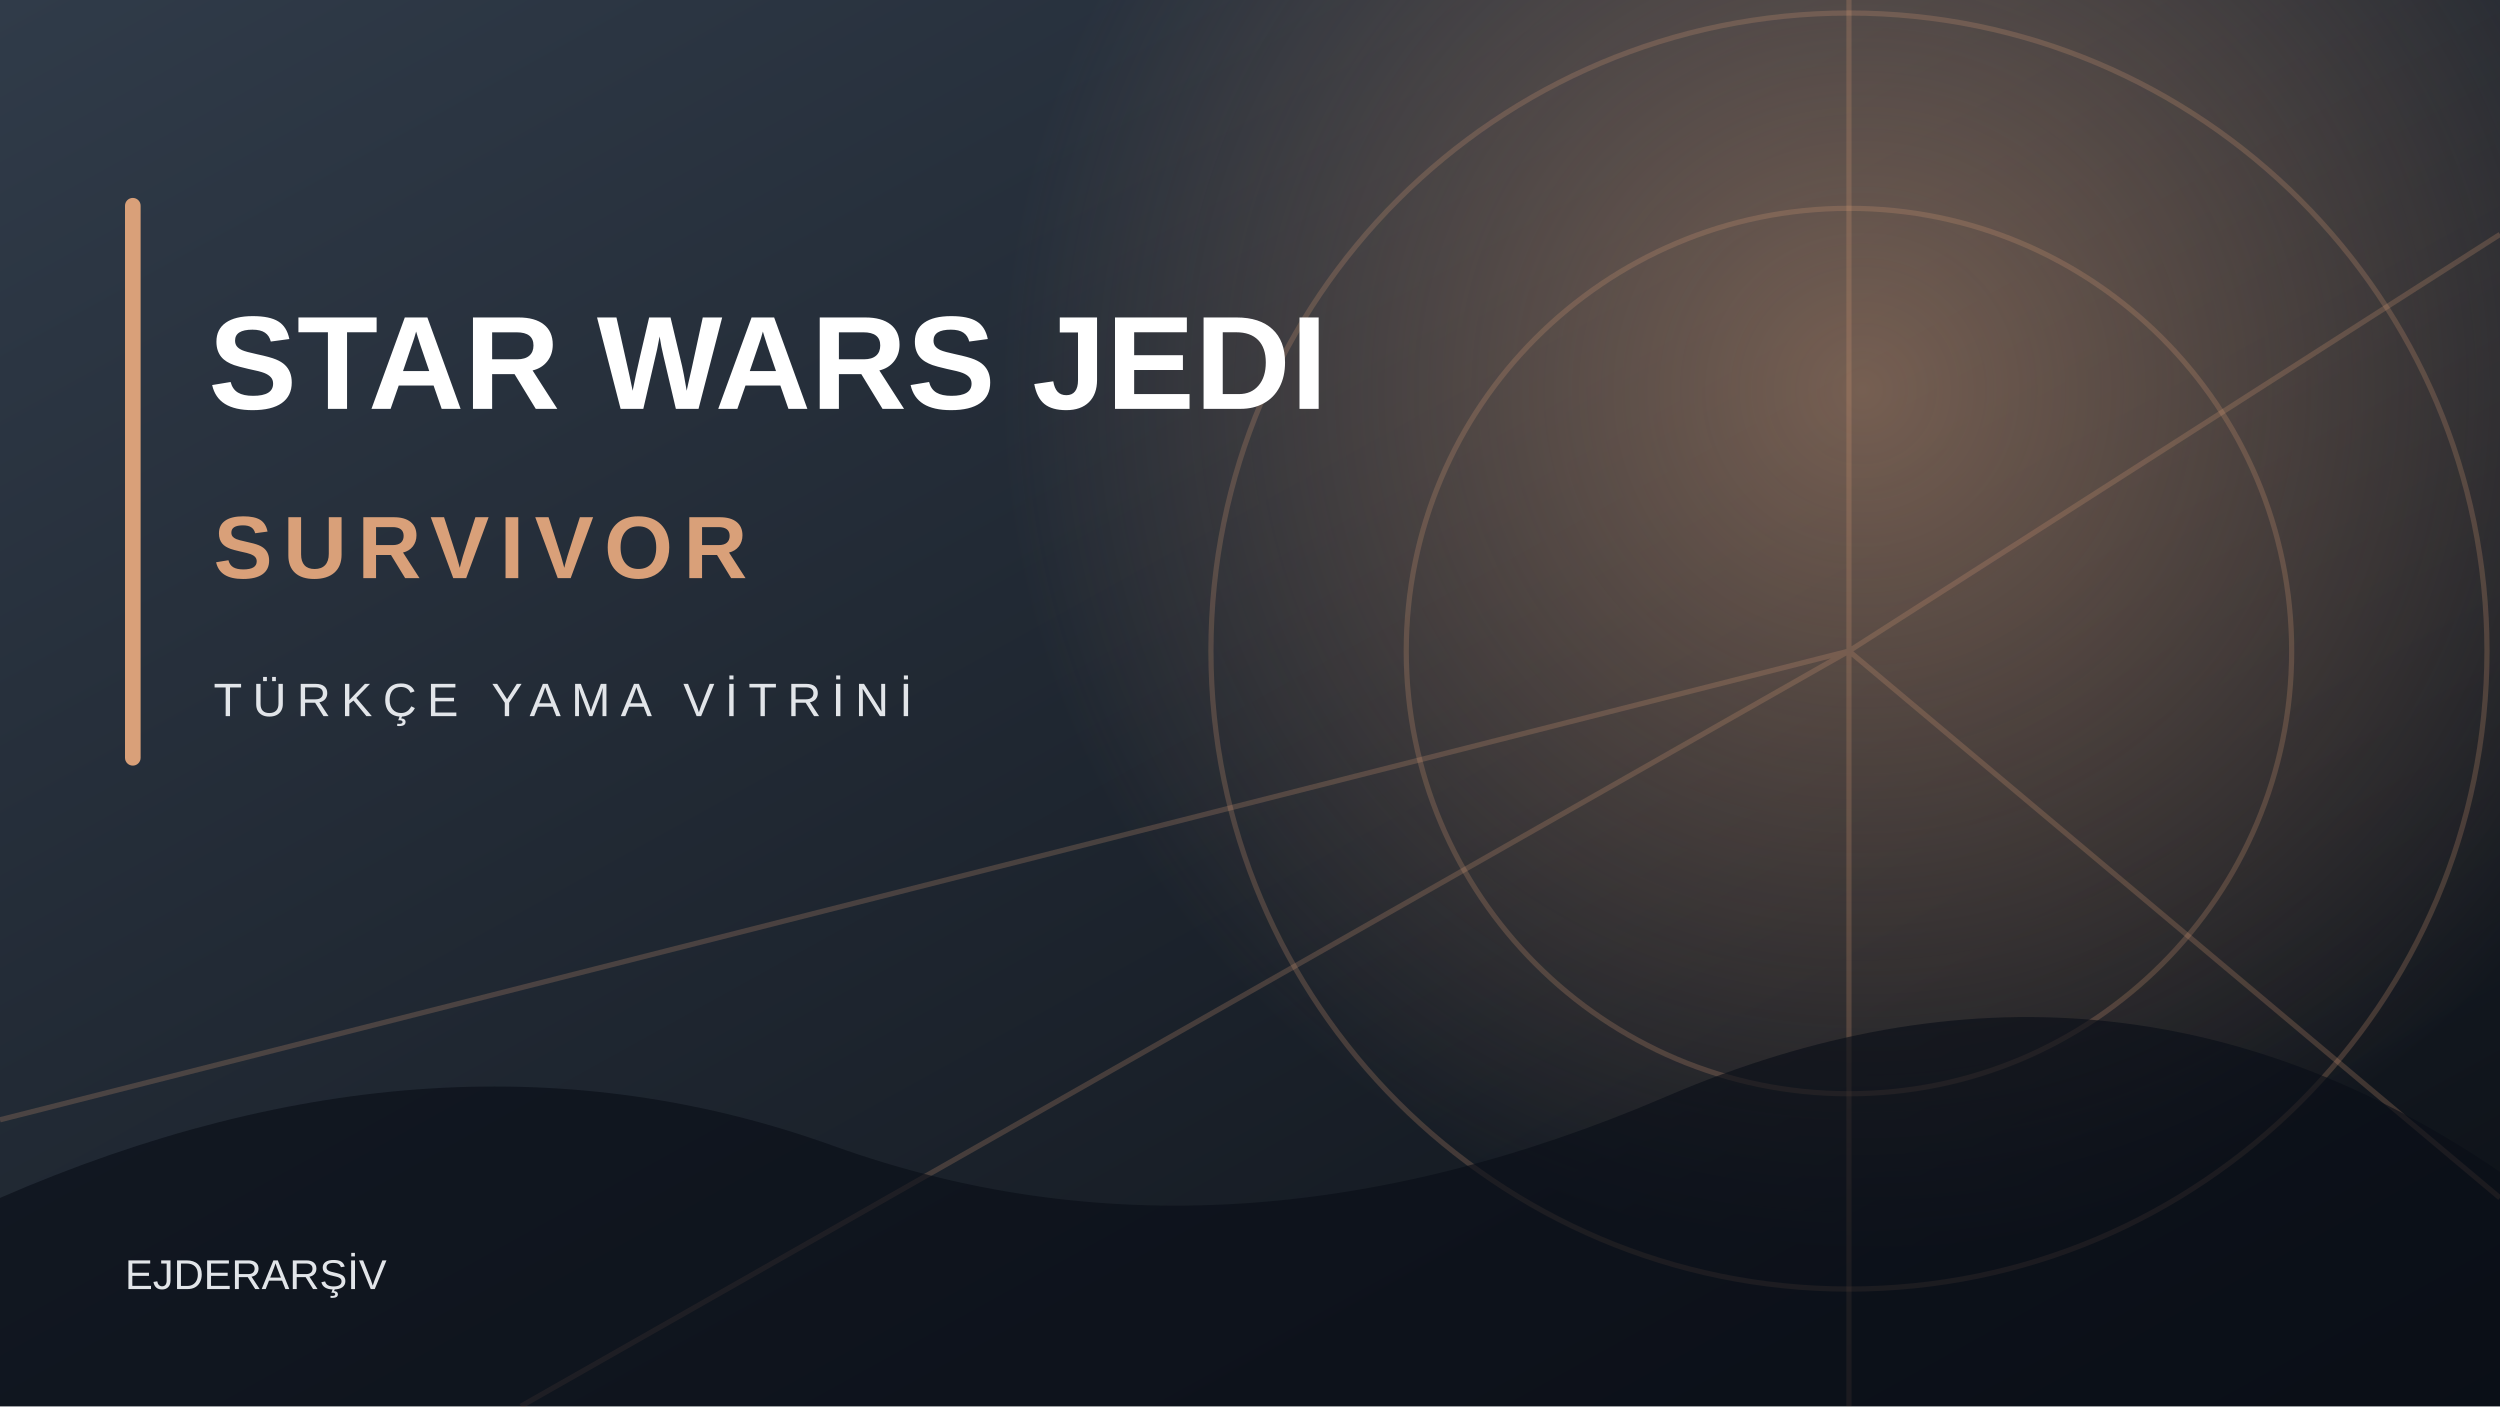
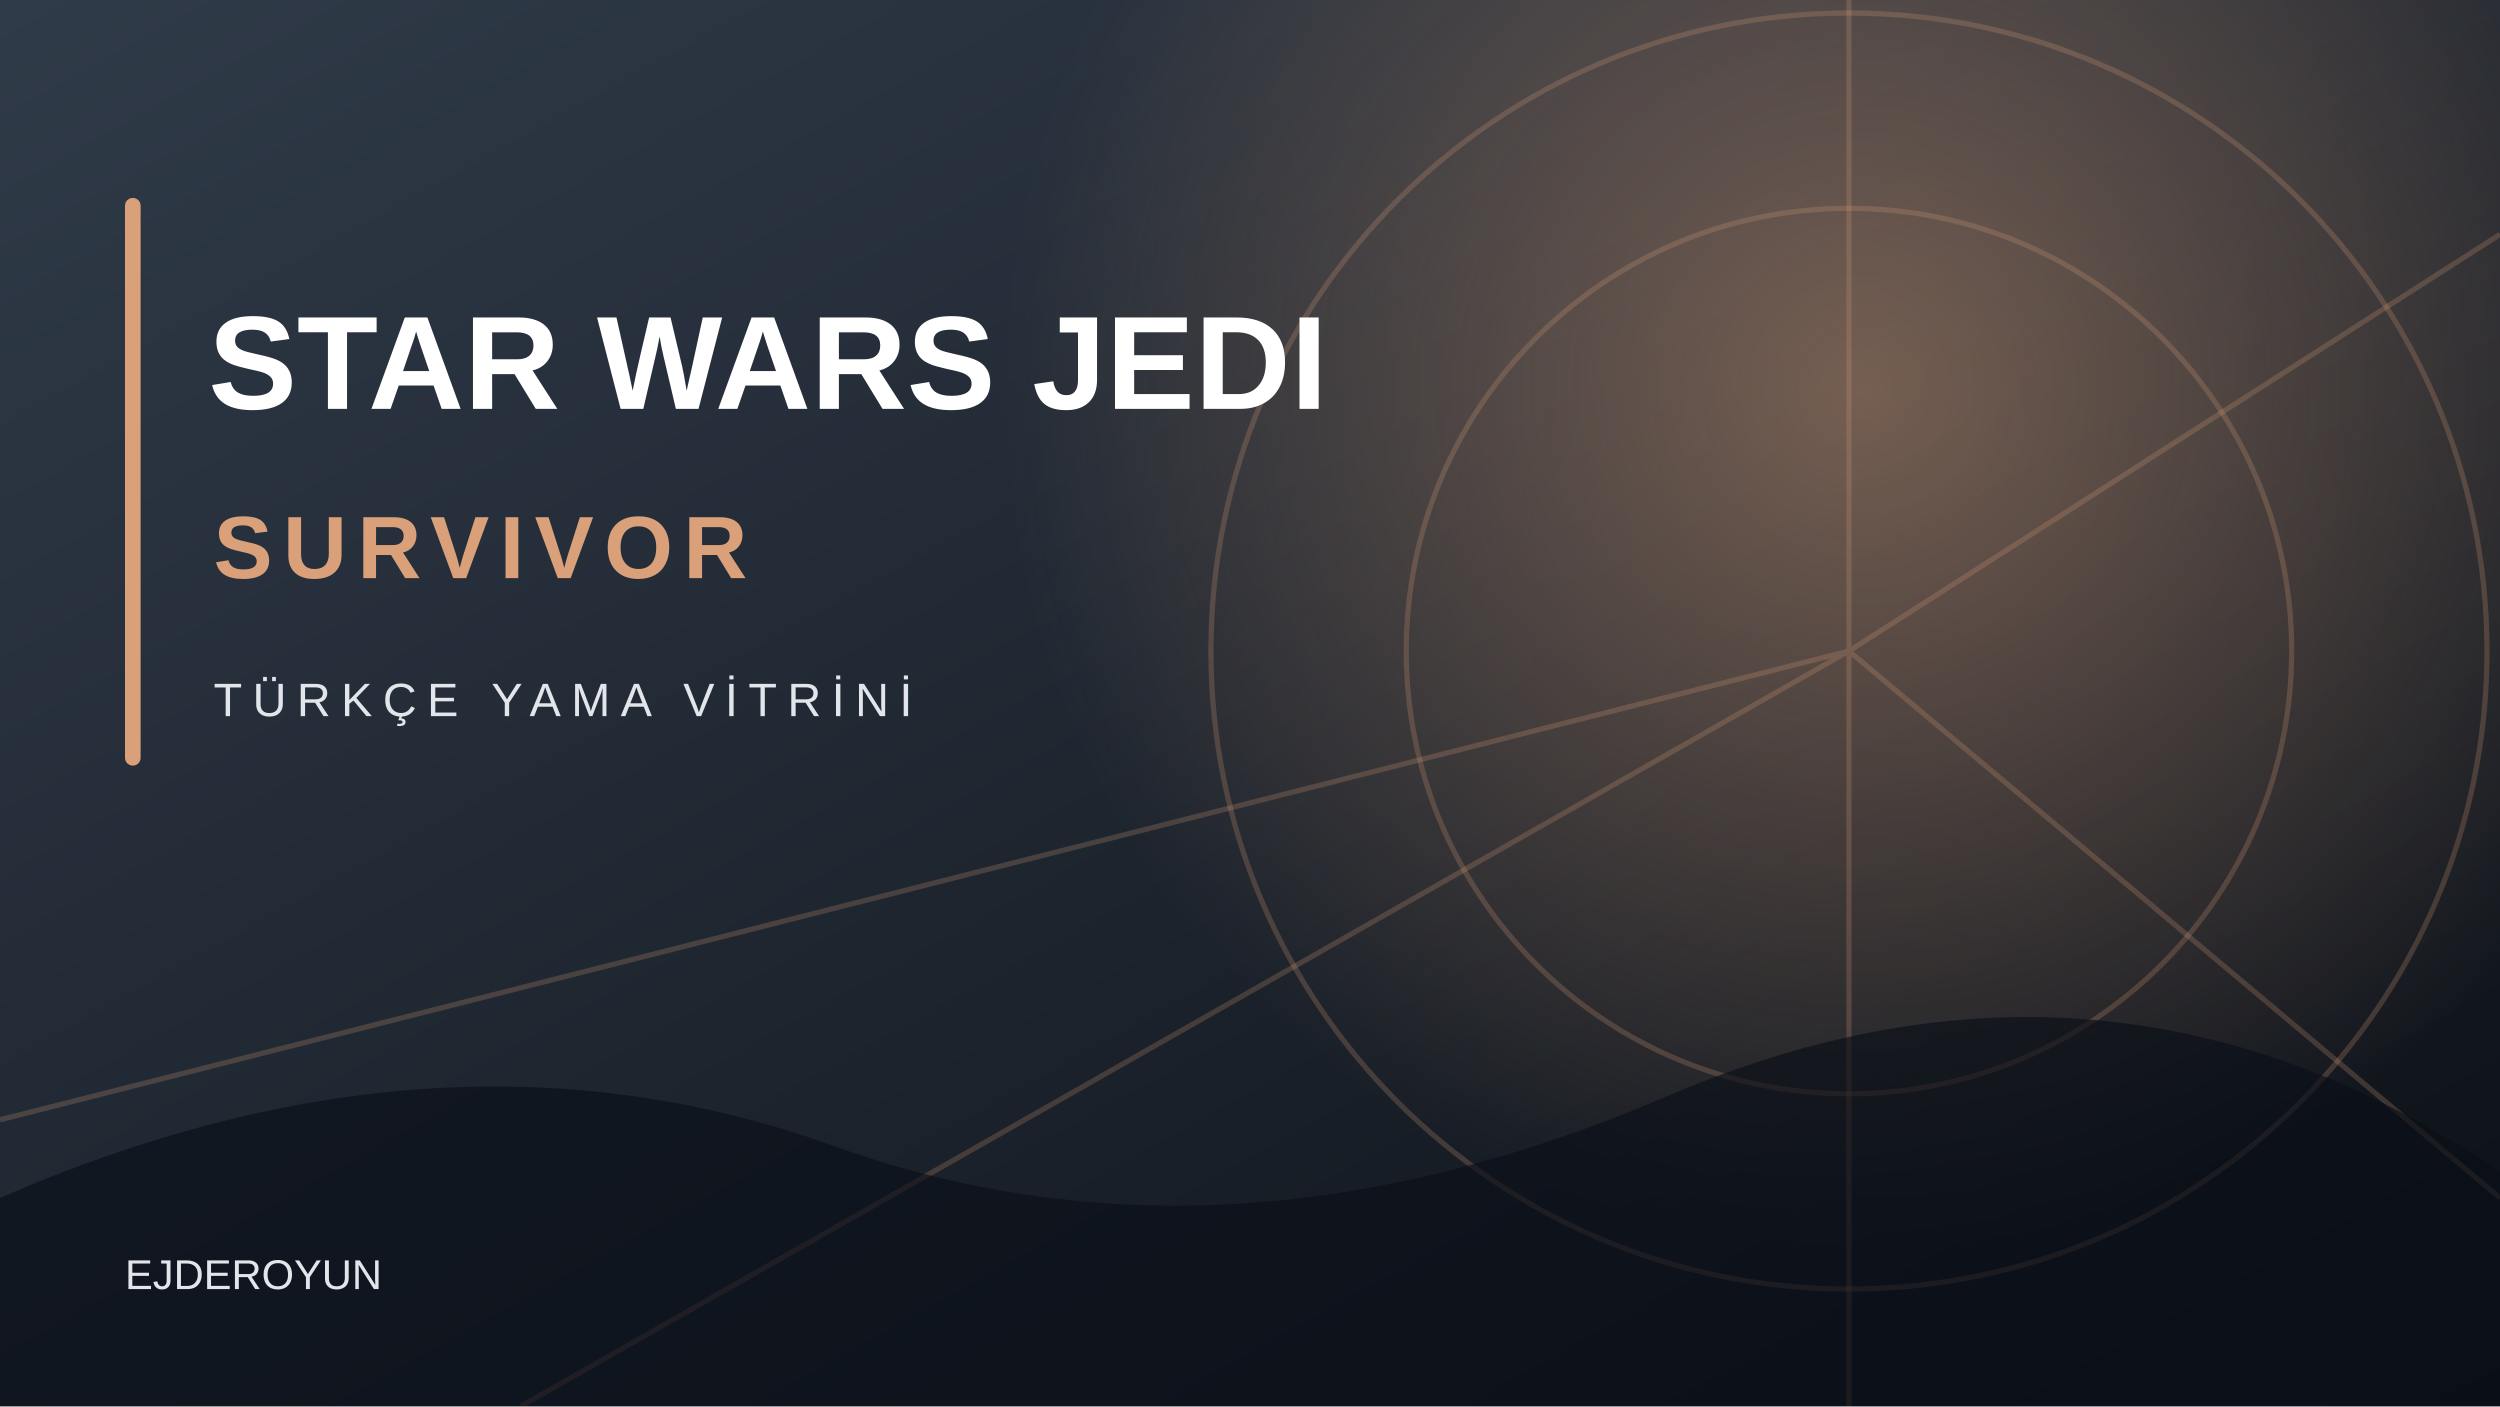
<svg xmlns="http://www.w3.org/2000/svg" viewBox="0 0 960 540" role="img" aria-label="Star Wars Jedi: Survivor temalı vitrin çizimi">
  <defs>
    <linearGradient id="b" x2="1" y2="1">
      <stop stop-color="#303b49" />
      <stop offset="1" stop-color="#0c1016" />
    </linearGradient>
    <radialGradient id="l">
      <stop stop-color="#d9a079" stop-opacity=".47" />
      <stop offset="1" stop-color="#d9a079" stop-opacity="0" />
    </radialGradient>
  </defs>
  <rect width="960" height="540" fill="url(#b)" />
  <circle cx="715" cy="150" r="330" fill="url(#l)" />
  <g fill="none" stroke="#d9a079" stroke-opacity=".23" stroke-width="2">
    <circle cx="710" cy="250" r="170" />
    <circle cx="710" cy="250" r="245" />
    <path d="M0 430 710 250 960 90M200 540 710 250 960 460M710 0v540" />
  </g>
  <path d="M0 460Q170 386 320 440T640 421T960 450V540H0Z" fill="#090e17" opacity=".65" />
  <rect x="48" y="76" width="6" height="218" rx="3" fill="#d9a079" />
  <text x="80" y="157" fill="white" font-family="Arial,sans-serif" font-size="51" font-weight="900">STAR WARS JEDI</text>
  <text x="82" y="222" fill="#d9a079" font-family="Arial,sans-serif" font-size="34" font-weight="800" letter-spacing="4">SURVIVOR</text>
  <text x="82" y="275" fill="#e2e5e9" font-family="Arial,sans-serif" font-size="18" letter-spacing="4">TÜRKÇE YAMA VİTRİNİ</text>
-   <text x="48" y="495" fill="#e2e5e9" font-family="Arial,sans-serif" font-size="16">EJDERARŞİV</text>
+   <text x="48" y="495" fill="#e2e5e9" font-family="Arial,sans-serif" font-size="16">EJDEROYUN</text>
</svg>
